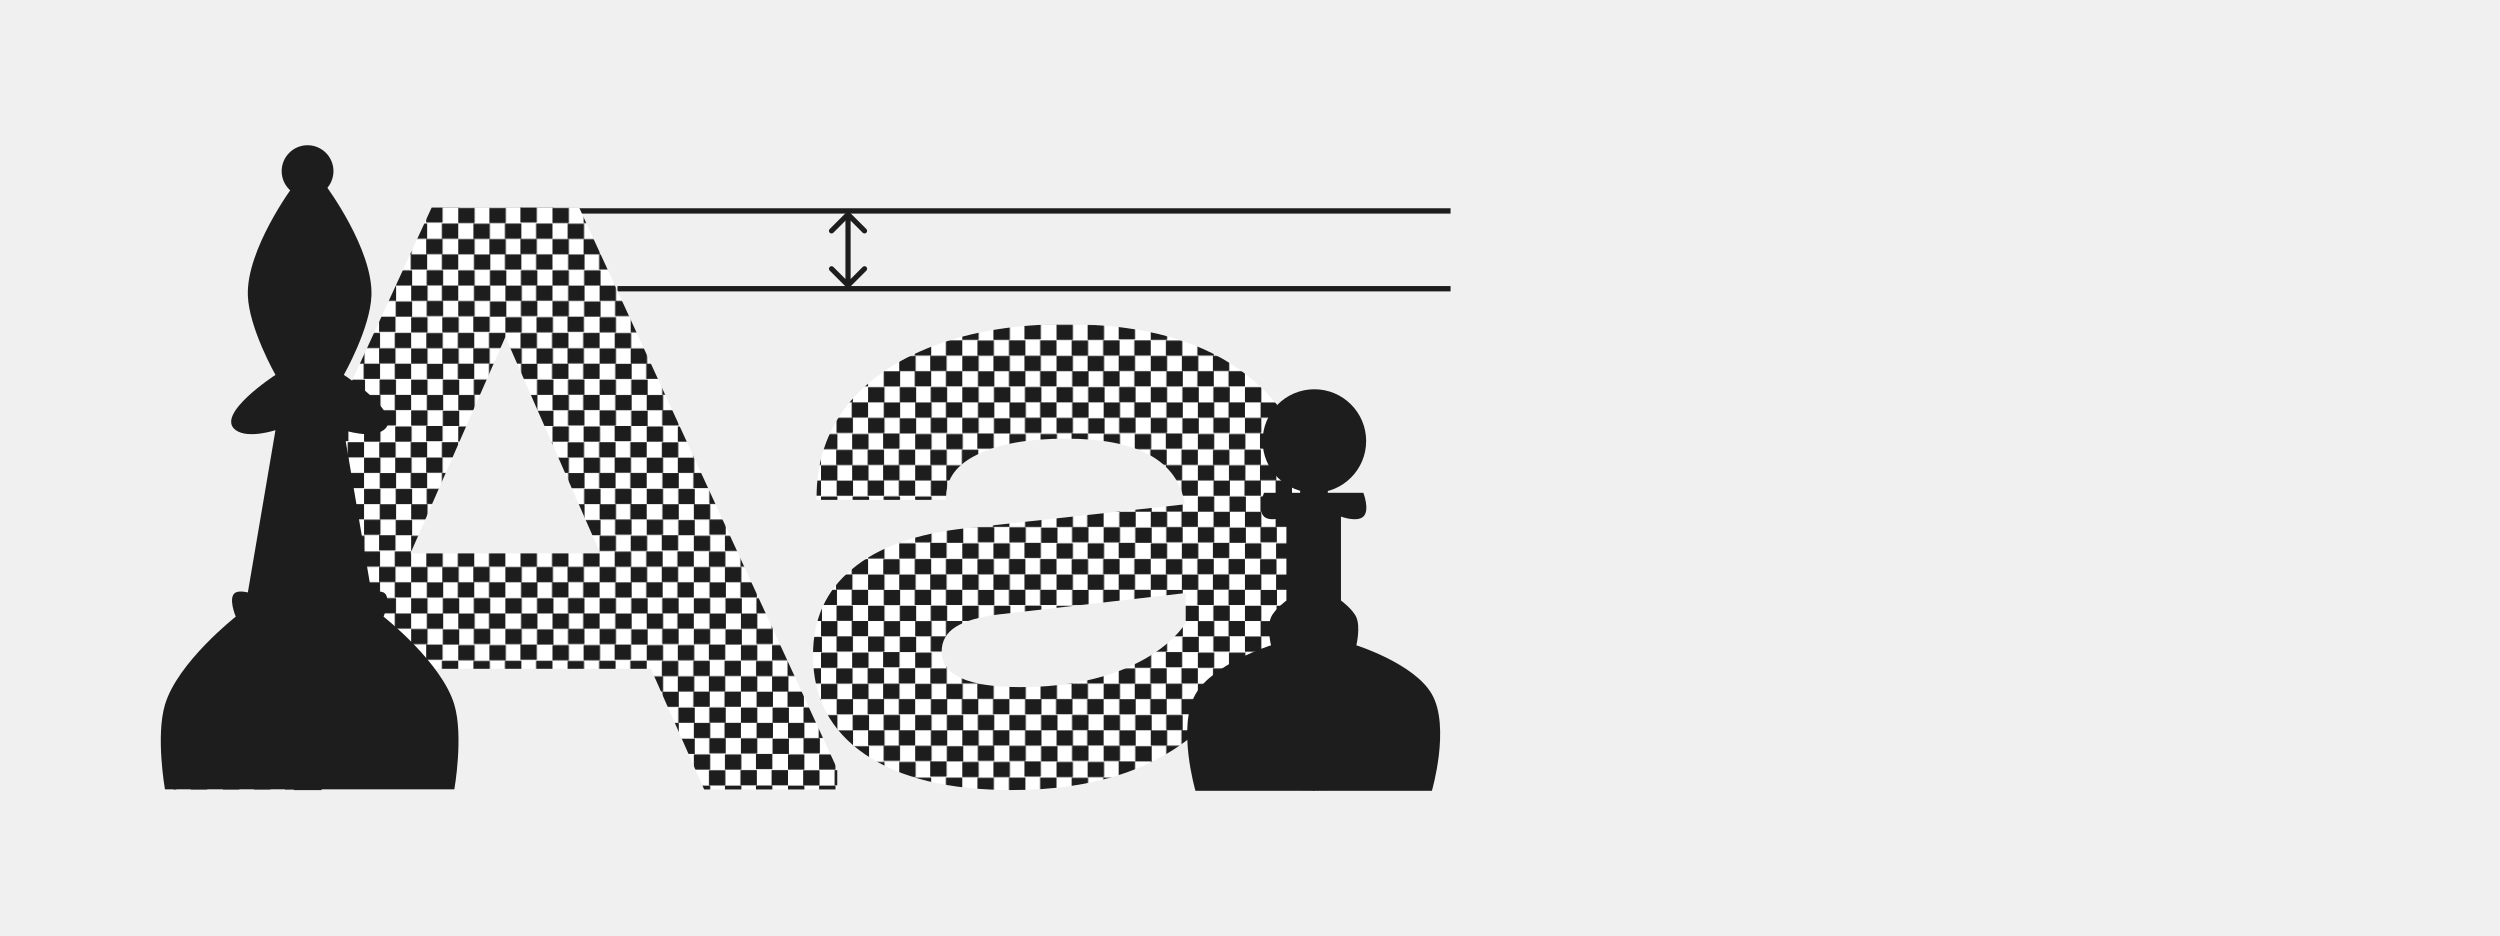
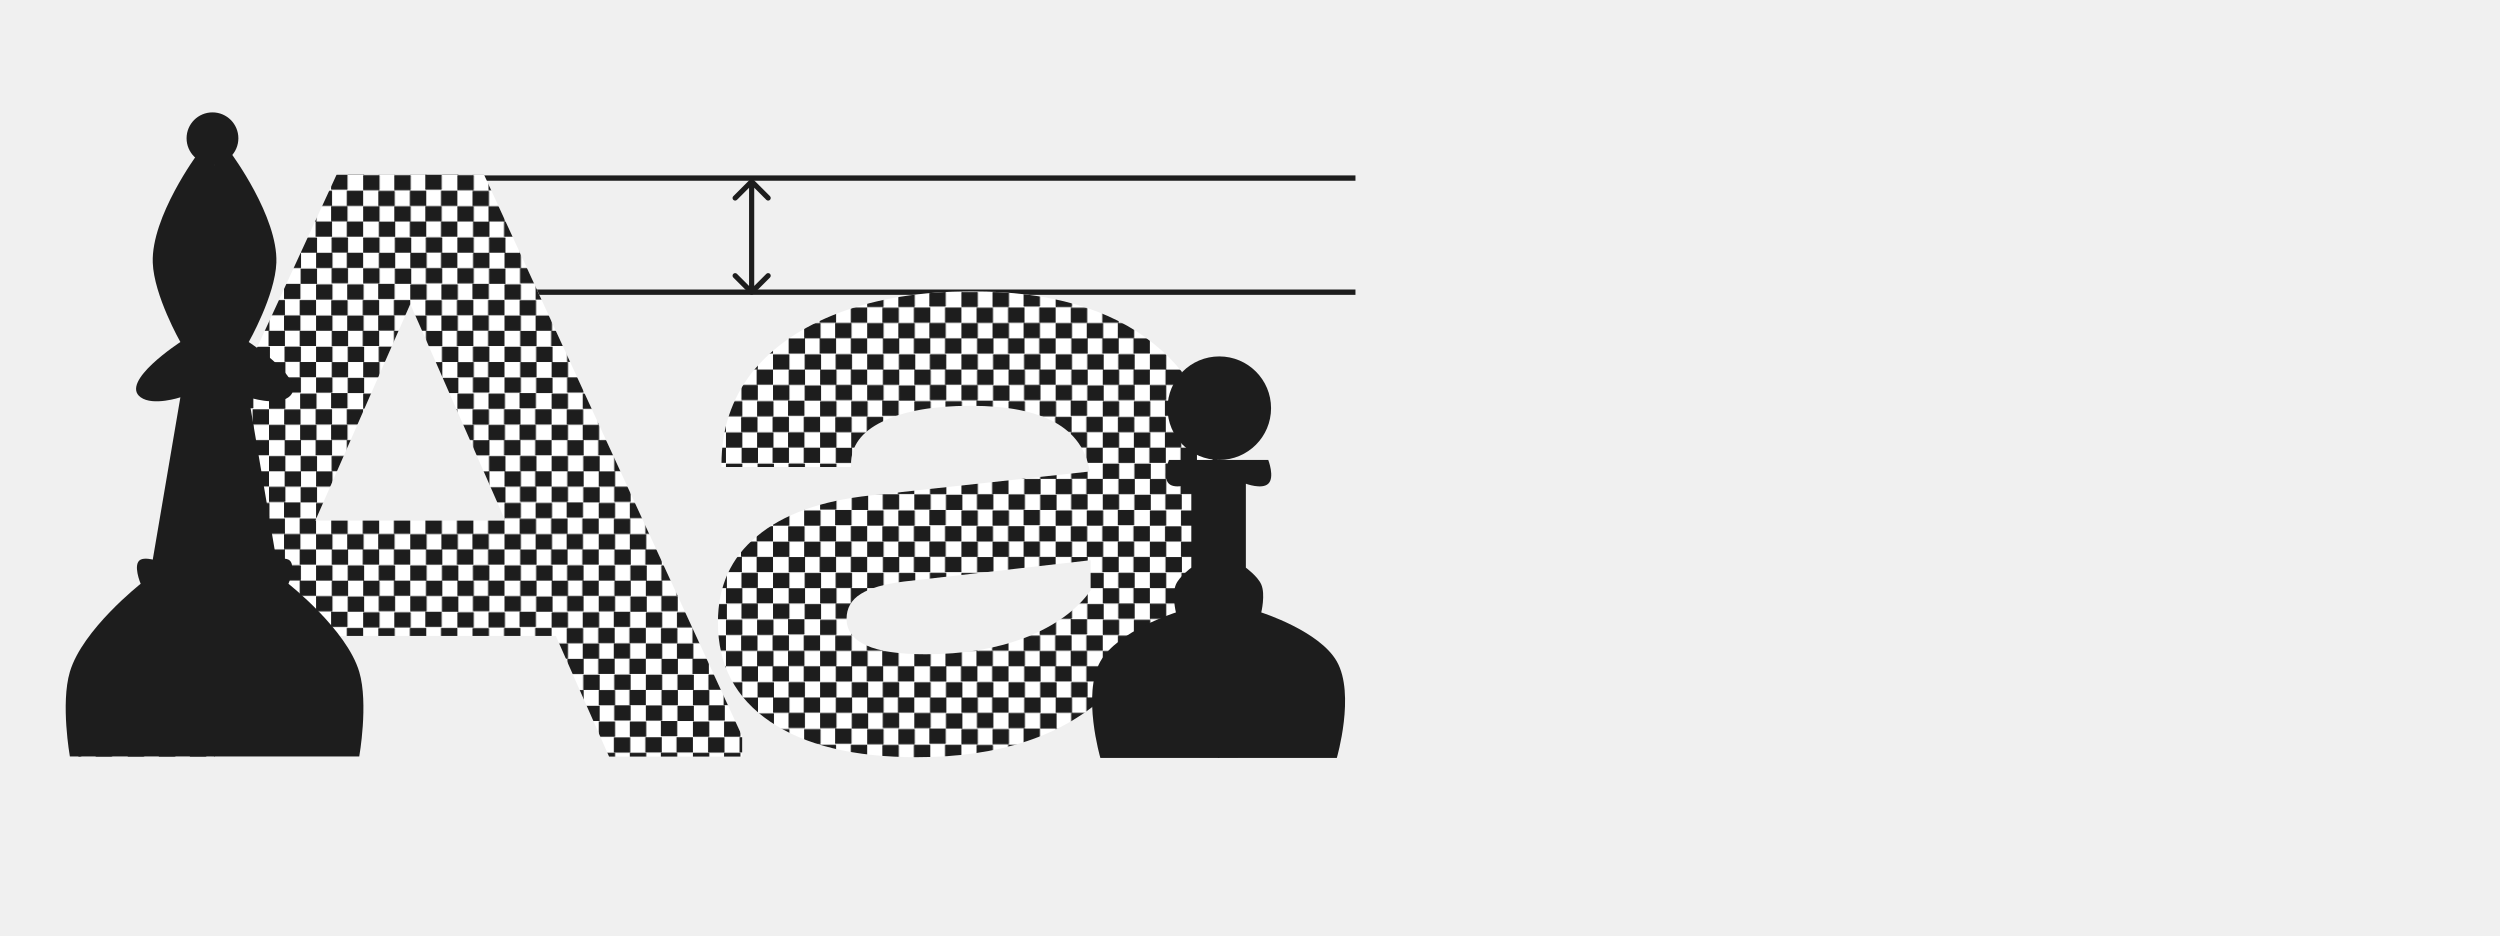
<svg xmlns="http://www.w3.org/2000/svg" xmlns:xlink="http://www.w3.org/1999/xlink" width="1446" height="541" viewBox="0 0 1446 541" fill="none">
-   <path d="M357.155 167H839M298 122H839" stroke="#1D1D1D" stroke-width="3.091" />
-   <path d="M806.425 385.624V450.808H762.798C747.058 450.808 733.371 448.242 721.737 443.109C710.446 437.634 701.892 429.936 696.075 420.013C670.07 444.649 633.115 456.967 585.211 456.967C548.941 456.967 520.712 450.124 500.524 436.437C480.336 422.75 470.242 403.588 470.242 378.952C470.242 358.08 477.77 341.485 492.825 329.166C507.881 316.506 529.78 308.636 558.522 305.557L685.296 291.699C681.19 266.378 658.265 253.718 616.52 253.718C594.621 253.718 577.513 256.797 565.194 262.956C553.219 268.773 547.231 276.985 547.231 287.593V289.132H472.295V287.593C472.295 267.405 478.112 249.783 489.746 234.727C501.722 219.672 518.659 208.038 540.558 199.826C562.457 191.614 587.949 187.508 617.033 187.508C662.2 187.508 697.272 197.602 722.251 217.79C747.571 237.978 760.232 265.865 760.232 301.451V365.094C760.232 378.781 768.102 385.624 783.841 385.624H806.425ZM590.344 397.429C612.243 397.429 631.576 394.179 648.342 387.678C665.45 380.834 677.94 371.767 685.81 360.475V343.024L578.026 355.342C566.734 356.711 558.351 359.106 552.876 362.528C547.402 365.95 544.664 370.74 544.664 376.899C544.664 390.586 559.891 397.429 590.344 397.429Z" fill="white" />
-   <path d="M806.425 385.624V450.808H762.798C747.058 450.808 733.371 448.242 721.737 443.109C710.446 437.634 701.892 429.936 696.075 420.013C670.07 444.649 633.115 456.967 585.211 456.967C548.941 456.967 520.712 450.124 500.524 436.437C480.336 422.75 470.242 403.588 470.242 378.952C470.242 358.08 477.77 341.485 492.825 329.166C507.881 316.506 529.78 308.636 558.522 305.557L685.296 291.699C681.19 266.378 658.265 253.718 616.52 253.718C594.621 253.718 577.513 256.797 565.194 262.956C553.219 268.773 547.231 276.985 547.231 287.593V289.132H472.295V287.593C472.295 267.405 478.112 249.783 489.746 234.727C501.722 219.672 518.659 208.038 540.558 199.826C562.457 191.614 587.949 187.508 617.033 187.508C662.2 187.508 697.272 197.602 722.251 217.79C747.571 237.978 760.232 265.865 760.232 301.451V365.094C760.232 378.781 768.102 385.624 783.841 385.624H806.425ZM590.344 397.429C612.243 397.429 631.576 394.179 648.342 387.678C665.45 380.834 677.94 371.767 685.81 360.475V343.024L578.026 355.342C566.734 356.711 558.351 359.106 552.876 362.528C547.402 365.95 544.664 370.74 544.664 376.899C544.664 390.586 559.891 397.429 590.344 397.429Z" fill="url(#pattern0_7045_9114)" />
-   <path d="M484.275 444.819V456.623H407.286L376.491 386.821H208.143L177.348 456.623H100.359V444.819L249.717 119.928H334.917L484.275 444.819ZM347.235 320.097L292.317 194.863L237.399 320.097H347.235Z" fill="white" />
-   <path d="M484.275 444.819V456.623H407.286L376.491 386.821H208.143L177.348 456.623H100.359V444.819L249.717 119.928H334.917L484.275 444.819ZM347.235 320.097L292.317 194.863L237.399 320.097H347.235Z" fill="url(#pattern1_7045_9114)" />
-   <path d="M491.561 122.933C490.975 122.348 490.025 122.348 489.439 122.933L479.893 132.479C479.308 133.065 479.308 134.015 479.893 134.601C480.479 135.187 481.429 135.187 482.015 134.601L490.5 126.115L498.985 134.601C499.571 135.187 500.521 135.187 501.107 134.601C501.692 134.015 501.692 133.065 501.107 132.479L491.561 122.933ZM489.439 166.067C490.025 166.653 490.975 166.653 491.561 166.067L501.107 156.521C501.692 155.935 501.692 154.986 501.107 154.4C500.521 153.814 499.571 153.814 498.985 154.4L490.5 162.885L482.015 154.4C481.429 153.814 480.479 153.814 479.893 154.4C479.308 154.986 479.308 155.935 479.893 156.521L489.439 166.067ZM490.5 123.994H489V165.006H490.5H492V123.994H490.5Z" fill="#1D1D1D" />
-   <ellipse cx="177.895" cy="98.981" rx="14.981" ry="14.982" fill="#1D1D1D" />
-   <path d="M262.79 407.6C268.219 425.925 262.79 456.54 262.79 456.54H178.895V107.971H188.882C188.882 107.971 215.775 144.326 214.85 170.893C214.189 189.878 198.87 216.836 198.87 216.836C198.87 216.836 234.322 239.826 221.841 248.797C214.557 254.032 198.87 248.797 198.87 248.797L214.85 342.68C214.85 342.68 219.399 341.459 221.841 342.68C226.725 345.122 221.841 356.663 221.841 356.663C221.841 356.663 255.54 383.128 262.79 407.6Z" fill="#1D1D1D" />
-   <path d="M95.413 407.6C89.984 425.925 95.413 456.54 95.413 456.54H179.309V107.971H169.321C169.321 107.971 142.428 144.326 143.353 170.893C144.015 189.878 159.333 216.836 159.333 216.836C159.333 216.836 123.881 239.826 136.362 248.797C143.646 254.032 159.333 248.797 159.333 248.797L143.353 342.68C143.353 342.68 138.804 341.459 136.362 342.68C131.478 345.122 136.362 356.663 136.362 356.663C136.362 356.663 102.663 383.128 95.413 407.6Z" fill="#1D1D1D" />
-   <path d="M828.211 401.559C838.985 420.516 828.211 457.395 828.211 457.395H759.426V285.031H775.61H788.558C788.558 285.031 792.47 295.106 788.558 298.788C784.876 302.253 775.61 298.788 775.61 298.788V347.341C775.61 347.341 782.457 352.335 784.512 357.052C787.036 362.846 784.512 373.236 784.512 373.236C784.512 373.236 818.162 383.879 828.211 401.559Z" fill="#1D1D1D" />
-   <path d="M691.453 401.559C680.679 420.516 691.453 457.395 691.453 457.395H760.238V285.031H744.054H731.106C731.106 285.031 727.194 295.106 731.106 298.788C734.788 302.253 744.054 298.788 744.054 298.788V347.341C744.054 347.341 737.207 352.335 735.152 357.052C732.628 362.846 735.152 373.236 735.152 373.236C735.152 373.236 701.502 383.879 691.453 401.559Z" fill="#1D1D1D" />
-   <ellipse cx="760.239" cy="255.091" rx="29.942" ry="29.941" fill="#1D1D1D" />
-   <rect x="170" y="87" width="16" height="370" fill="#1D1D1D" />
-   <rect x="752" y="228" width="16" height="229" fill="#1D1D1D" />
-   <rect x="736.055" y="385.291" width="16" height="48.027" transform="rotate(-89.1864 736.055 385.291)" fill="#1D1D1D" />
-   <rect x="137" y="361.998" width="16" height="83.53" transform="rotate(-89.1864 137 361.998)" fill="#1D1D1D" />
+   <path d="M302.155 169H784M243 103H784" stroke="#1D1D1D" stroke-width="3.091" />
+   <path d="M751.425 366.624V431.808H707.798C692.058 431.808 678.371 429.242 666.737 424.109C655.446 418.634 646.892 410.936 641.075 401.013C615.07 425.649 578.115 437.967 530.211 437.967C493.941 437.967 465.712 431.124 445.524 417.437C425.336 403.75 415.242 384.588 415.242 359.952C415.242 339.08 422.77 322.485 437.825 310.166C452.881 297.506 474.78 289.636 503.522 286.557L630.296 272.699C626.19 247.378 603.265 234.718 561.52 234.718C539.621 234.718 522.513 237.797 510.194 243.956C498.219 249.773 492.231 257.985 492.231 268.593V270.132H417.295V268.593C417.295 248.405 423.112 230.783 434.746 215.727C446.722 200.672 463.659 189.038 485.558 180.826C507.457 172.614 532.949 168.508 562.033 168.508C607.2 168.508 642.272 178.602 667.251 198.79C692.571 218.978 705.232 246.865 705.232 282.451V346.094C705.232 359.781 713.102 366.624 728.841 366.624H751.425ZM535.344 378.429C557.243 378.429 576.576 375.179 593.342 368.678C610.45 361.834 622.94 352.767 630.81 341.475V324.024L523.026 336.342C511.734 337.711 503.351 340.106 497.876 343.528C492.402 346.95 489.664 351.74 489.664 357.899C489.664 371.586 504.891 378.429 535.344 378.429Z" fill="white" />
+   <path d="M751.425 366.624V431.808H707.798C692.058 431.808 678.371 429.242 666.737 424.109C655.446 418.634 646.892 410.936 641.075 401.013C615.07 425.649 578.115 437.967 530.211 437.967C493.941 437.967 465.712 431.124 445.524 417.437C425.336 403.75 415.242 384.588 415.242 359.952C415.242 339.08 422.77 322.485 437.825 310.166C452.881 297.506 474.78 289.636 503.522 286.557L630.296 272.699C626.19 247.378 603.265 234.718 561.52 234.718C539.621 234.718 522.513 237.797 510.194 243.956C498.219 249.773 492.231 257.985 492.231 268.593V270.132H417.295V268.593C417.295 248.405 423.112 230.783 434.746 215.727C446.722 200.672 463.659 189.038 485.558 180.826C507.457 172.614 532.949 168.508 562.033 168.508C607.2 168.508 642.272 178.602 667.251 198.79C692.571 218.978 705.232 246.865 705.232 282.451V346.094C705.232 359.781 713.102 366.624 728.841 366.624H751.425ZM535.344 378.429C557.243 378.429 576.576 375.179 593.342 368.678C610.45 361.834 622.94 352.767 630.81 341.475V324.024L523.026 336.342C511.734 337.711 503.351 340.106 497.876 343.528C492.402 346.95 489.664 351.74 489.664 357.899C489.664 371.586 504.891 378.429 535.344 378.429Z" fill="url(#pattern0_7045_9114)" />
+   <path d="M429.275 425.819V437.623H352.286L321.491 367.821H153.143L122.348 437.623H45.359V425.819L194.717 100.928H279.917L429.275 425.819ZM292.235 301.097L237.317 175.863L182.399 301.097H292.235Z" fill="white" />
+   <path d="M429.275 425.819V437.623H352.286L321.491 367.821H153.143L122.348 437.623H45.359V425.819L194.717 100.928H279.917L429.275 425.819ZM292.235 301.097L237.317 175.863L182.399 301.097H292.235Z" fill="url(#pattern1_7045_9114)" />
+   <path d="M435.811 103.924C435.225 103.338 434.275 103.338 433.689 103.924L424.143 113.47C423.558 114.055 423.558 115.005 424.143 115.591C424.729 116.177 425.679 116.177 426.265 115.591L434.75 107.106L443.235 115.591C443.821 116.177 444.771 116.177 445.357 115.591C445.942 115.005 445.942 114.055 445.357 113.47L435.811 103.924ZM433.689 170.068C434.275 170.654 435.225 170.654 435.811 170.068L445.357 160.523C445.942 159.937 445.942 158.987 445.357 158.401C444.771 157.815 443.821 157.815 443.235 158.401L434.75 166.886L426.265 158.401C425.679 157.815 424.729 157.815 424.143 158.401C423.558 158.987 423.558 159.937 424.143 160.523L433.689 170.068ZM434.75 104.984H433.25V169.008H434.75H436.25V104.984H434.75Z" fill="#1D1D1D" />
+   <ellipse cx="122.895" cy="79.981" rx="14.981" ry="14.982" fill="#1D1D1D" />
+   <path d="M207.79 388.6C213.219 406.925 207.79 437.54 207.79 437.54H123.895V88.971H133.882C133.882 88.971 160.775 125.326 159.85 151.893C159.189 170.878 143.87 197.836 143.87 197.836C143.87 197.836 179.322 220.826 166.841 229.797C159.557 235.032 143.87 229.797 143.87 229.797L159.85 323.68C159.85 323.68 164.399 322.459 166.841 323.68C171.725 326.122 166.841 337.663 166.841 337.663C166.841 337.663 200.54 364.128 207.79 388.6Z" fill="#1D1D1D" />
+   <path d="M40.413 388.6C34.984 406.925 40.413 437.54 40.413 437.54H124.309V88.971H114.321C114.321 88.971 87.428 125.326 88.353 151.893C89.015 170.878 104.333 197.836 104.333 197.836C104.333 197.836 68.881 220.826 81.362 229.797C88.647 235.032 104.333 229.797 104.333 229.797L88.353 323.68C88.353 323.68 83.804 322.459 81.362 323.68C76.478 326.122 81.362 337.663 81.362 337.663C81.362 337.663 47.663 364.128 40.413 388.6Z" fill="#1D1D1D" />
+   <path d="M773.211 382.559C783.985 401.516 773.211 438.395 773.211 438.395H704.426V266.031H720.61H733.558C733.558 266.031 737.47 276.106 733.558 279.788C729.876 283.253 720.61 279.788 720.61 279.788V328.341C720.61 328.341 727.457 333.335 729.512 338.052C732.036 343.846 729.512 354.236 729.512 354.236C729.512 354.236 763.162 364.879 773.211 382.559Z" fill="#1D1D1D" />
+   <path d="M636.453 382.559C625.679 401.516 636.453 438.395 636.453 438.395H705.238V266.031H689.054H676.106C676.106 266.031 672.194 276.106 676.106 279.788C679.788 283.253 689.054 279.788 689.054 279.788V328.341C689.054 328.341 682.207 333.335 680.152 338.052C677.628 343.846 680.152 354.236 680.152 354.236C680.152 354.236 646.502 364.879 636.453 382.559Z" fill="#1D1D1D" />
+   <ellipse cx="705.239" cy="236.091" rx="29.942" ry="29.941" fill="#1D1D1D" />
+   <rect x="112" y="96" width="26" height="341" fill="#1D1D1D" />
+   <rect x="682" y="352" width="47" height="9" fill="#1D1D1D" />
+   <rect x="694" y="267" width="22" height="171" fill="#1D1D1D" />
  <defs>
-     <pattern id="pattern0_7045_9114" patternUnits="userSpaceOnUse" patternTransform="matrix(54.4842 0 0 126.447 611.091 187.508)" preserveAspectRatio="none" viewBox="0 0.002 199.039 461.929" width="1" height="1">
+     <pattern id="pattern0_7045_9114" patternUnits="userSpaceOnUse" patternTransform="matrix(54.4842 0 0 126.447 556.091 168.508)" preserveAspectRatio="none" viewBox="0 0.002 199.039 461.929" width="1" height="1">
      <use xlink:href="#pattern0_7045_9114_inner" transform="translate(-199.039 0)" />
      <g id="pattern0_7045_9114_inner">
        <path d="M34.656 67.053H0V99.233H34.656V67.053Z" fill="#1D1D1D" />
        <path d="M67.75 99.531H33.094V131.712H67.75V99.531Z" fill="#1D1D1D" />
        <path d="M34.656 1.076H0V33.257H34.656V1.076Z" fill="#1D1D1D" />
        <path d="M66.726 34.574H32.07V66.755H66.726V34.574Z" fill="#1D1D1D" />
        <path d="M100.484 67.053H65.828V99.233H100.484V67.053Z" fill="#1D1D1D" />
        <path d="M100.484 1.076H65.828V33.257H100.484V1.076Z" fill="#1D1D1D" />
        <path d="M164.383 66.473H199.039V34.292H164.383V66.473Z" fill="#1D1D1D" />
        <path d="M131.289 32.182H165.945V0.001H131.289V32.182Z" fill="#1D1D1D" />
        <path d="M131.289 98.953H165.945V66.773H131.289V98.953Z" fill="#1D1D1D" />
        <path d="M98.555 66.473H133.211V34.292H98.555V66.473Z" fill="#1D1D1D" />
        <path d="M34.656 197.988H0V230.169H34.656V197.988Z" fill="#1D1D1D" />
        <path d="M67.75 165.508H33.094V197.688H67.75V165.508Z" fill="#1D1D1D" />
        <path d="M101.507 198.783H66.852V230.964H101.507V198.783Z" fill="#1D1D1D" />
        <path d="M34.656 133.027H0V165.208H34.656V133.027Z" fill="#1D1D1D" />
        <path d="M101.507 133.027H66.852V165.208H101.507V133.027Z" fill="#1D1D1D" />
        <path d="M134.242 165.508H99.586V197.688H134.242V165.508Z" fill="#1D1D1D" />
        <path d="M164.383 197.41H199.039V165.23H164.383V197.41Z" fill="#1D1D1D" />
        <path d="M164.383 131.434H199.039V99.253H164.383V131.434Z" fill="#1D1D1D" />
        <path d="M132.309 164.93H166.965V132.749H132.309V164.93Z" fill="#1D1D1D" />
        <path d="M98.555 131.436H133.211V99.255H98.555V131.436Z" fill="#1D1D1D" />
        <path d="M132.309 229.891H166.965V197.71H132.309V229.891Z" fill="#1D1D1D" />
      </g>
      <use xlink:href="#pattern0_7045_9114_inner" transform="translate(-99.5195 230.964)" />
      <use xlink:href="#pattern0_7045_9114_inner" transform="translate(99.5195 230.964)" />
    </pattern>
-     <pattern id="pattern1_7045_9114" patternUnits="userSpaceOnUse" patternTransform="matrix(54.4842 0 0 126.447 265.075 119.928)" preserveAspectRatio="none" viewBox="0 0.002 199.039 461.929" width="1" height="1">
+     <pattern id="pattern1_7045_9114" patternUnits="userSpaceOnUse" patternTransform="matrix(54.4842 0 0 126.447 210.075 100.928)" preserveAspectRatio="none" viewBox="0 0.002 199.039 461.929" width="1" height="1">
      <use xlink:href="#pattern1_7045_9114_inner" transform="translate(-199.039 0)" />
      <g id="pattern1_7045_9114_inner">
        <path d="M34.656 67.053H0V99.233H34.656V67.053Z" fill="#1D1D1D" />
        <path d="M67.75 99.531H33.094V131.712H67.75V99.531Z" fill="#1D1D1D" />
        <path d="M34.656 1.076H0V33.257H34.656V1.076Z" fill="#1D1D1D" />
        <path d="M66.726 34.574H32.07V66.755H66.726V34.574Z" fill="#1D1D1D" />
        <path d="M100.484 67.053H65.828V99.233H100.484V67.053Z" fill="#1D1D1D" />
        <path d="M100.484 1.076H65.828V33.257H100.484V1.076Z" fill="#1D1D1D" />
        <path d="M164.383 66.473H199.039V34.292H164.383V66.473Z" fill="#1D1D1D" />
        <path d="M131.289 32.182H165.945V0.001H131.289V32.182Z" fill="#1D1D1D" />
        <path d="M131.289 98.953H165.945V66.773H131.289V98.953Z" fill="#1D1D1D" />
        <path d="M98.555 66.473H133.211V34.292H98.555V66.473Z" fill="#1D1D1D" />
        <path d="M34.656 197.988H0V230.169H34.656V197.988Z" fill="#1D1D1D" />
        <path d="M67.75 165.508H33.094V197.688H67.75V165.508Z" fill="#1D1D1D" />
        <path d="M101.507 198.783H66.852V230.964H101.507V198.783Z" fill="#1D1D1D" />
        <path d="M34.656 133.027H0V165.208H34.656V133.027Z" fill="#1D1D1D" />
        <path d="M101.507 133.027H66.852V165.208H101.507V133.027Z" fill="#1D1D1D" />
        <path d="M134.242 165.508H99.586V197.688H134.242V165.508Z" fill="#1D1D1D" />
        <path d="M164.383 197.41H199.039V165.23H164.383V197.41Z" fill="#1D1D1D" />
        <path d="M164.383 131.434H199.039V99.253H164.383V131.434Z" fill="#1D1D1D" />
        <path d="M132.309 164.93H166.965V132.749H132.309V164.93Z" fill="#1D1D1D" />
        <path d="M98.555 131.436H133.211V99.255H98.555V131.436Z" fill="#1D1D1D" />
        <path d="M132.309 229.891H166.965V197.71H132.309V229.891Z" fill="#1D1D1D" />
      </g>
      <use xlink:href="#pattern1_7045_9114_inner" transform="translate(-99.5195 230.964)" />
      <use xlink:href="#pattern1_7045_9114_inner" transform="translate(99.5195 230.964)" />
    </pattern>
  </defs>
</svg>
